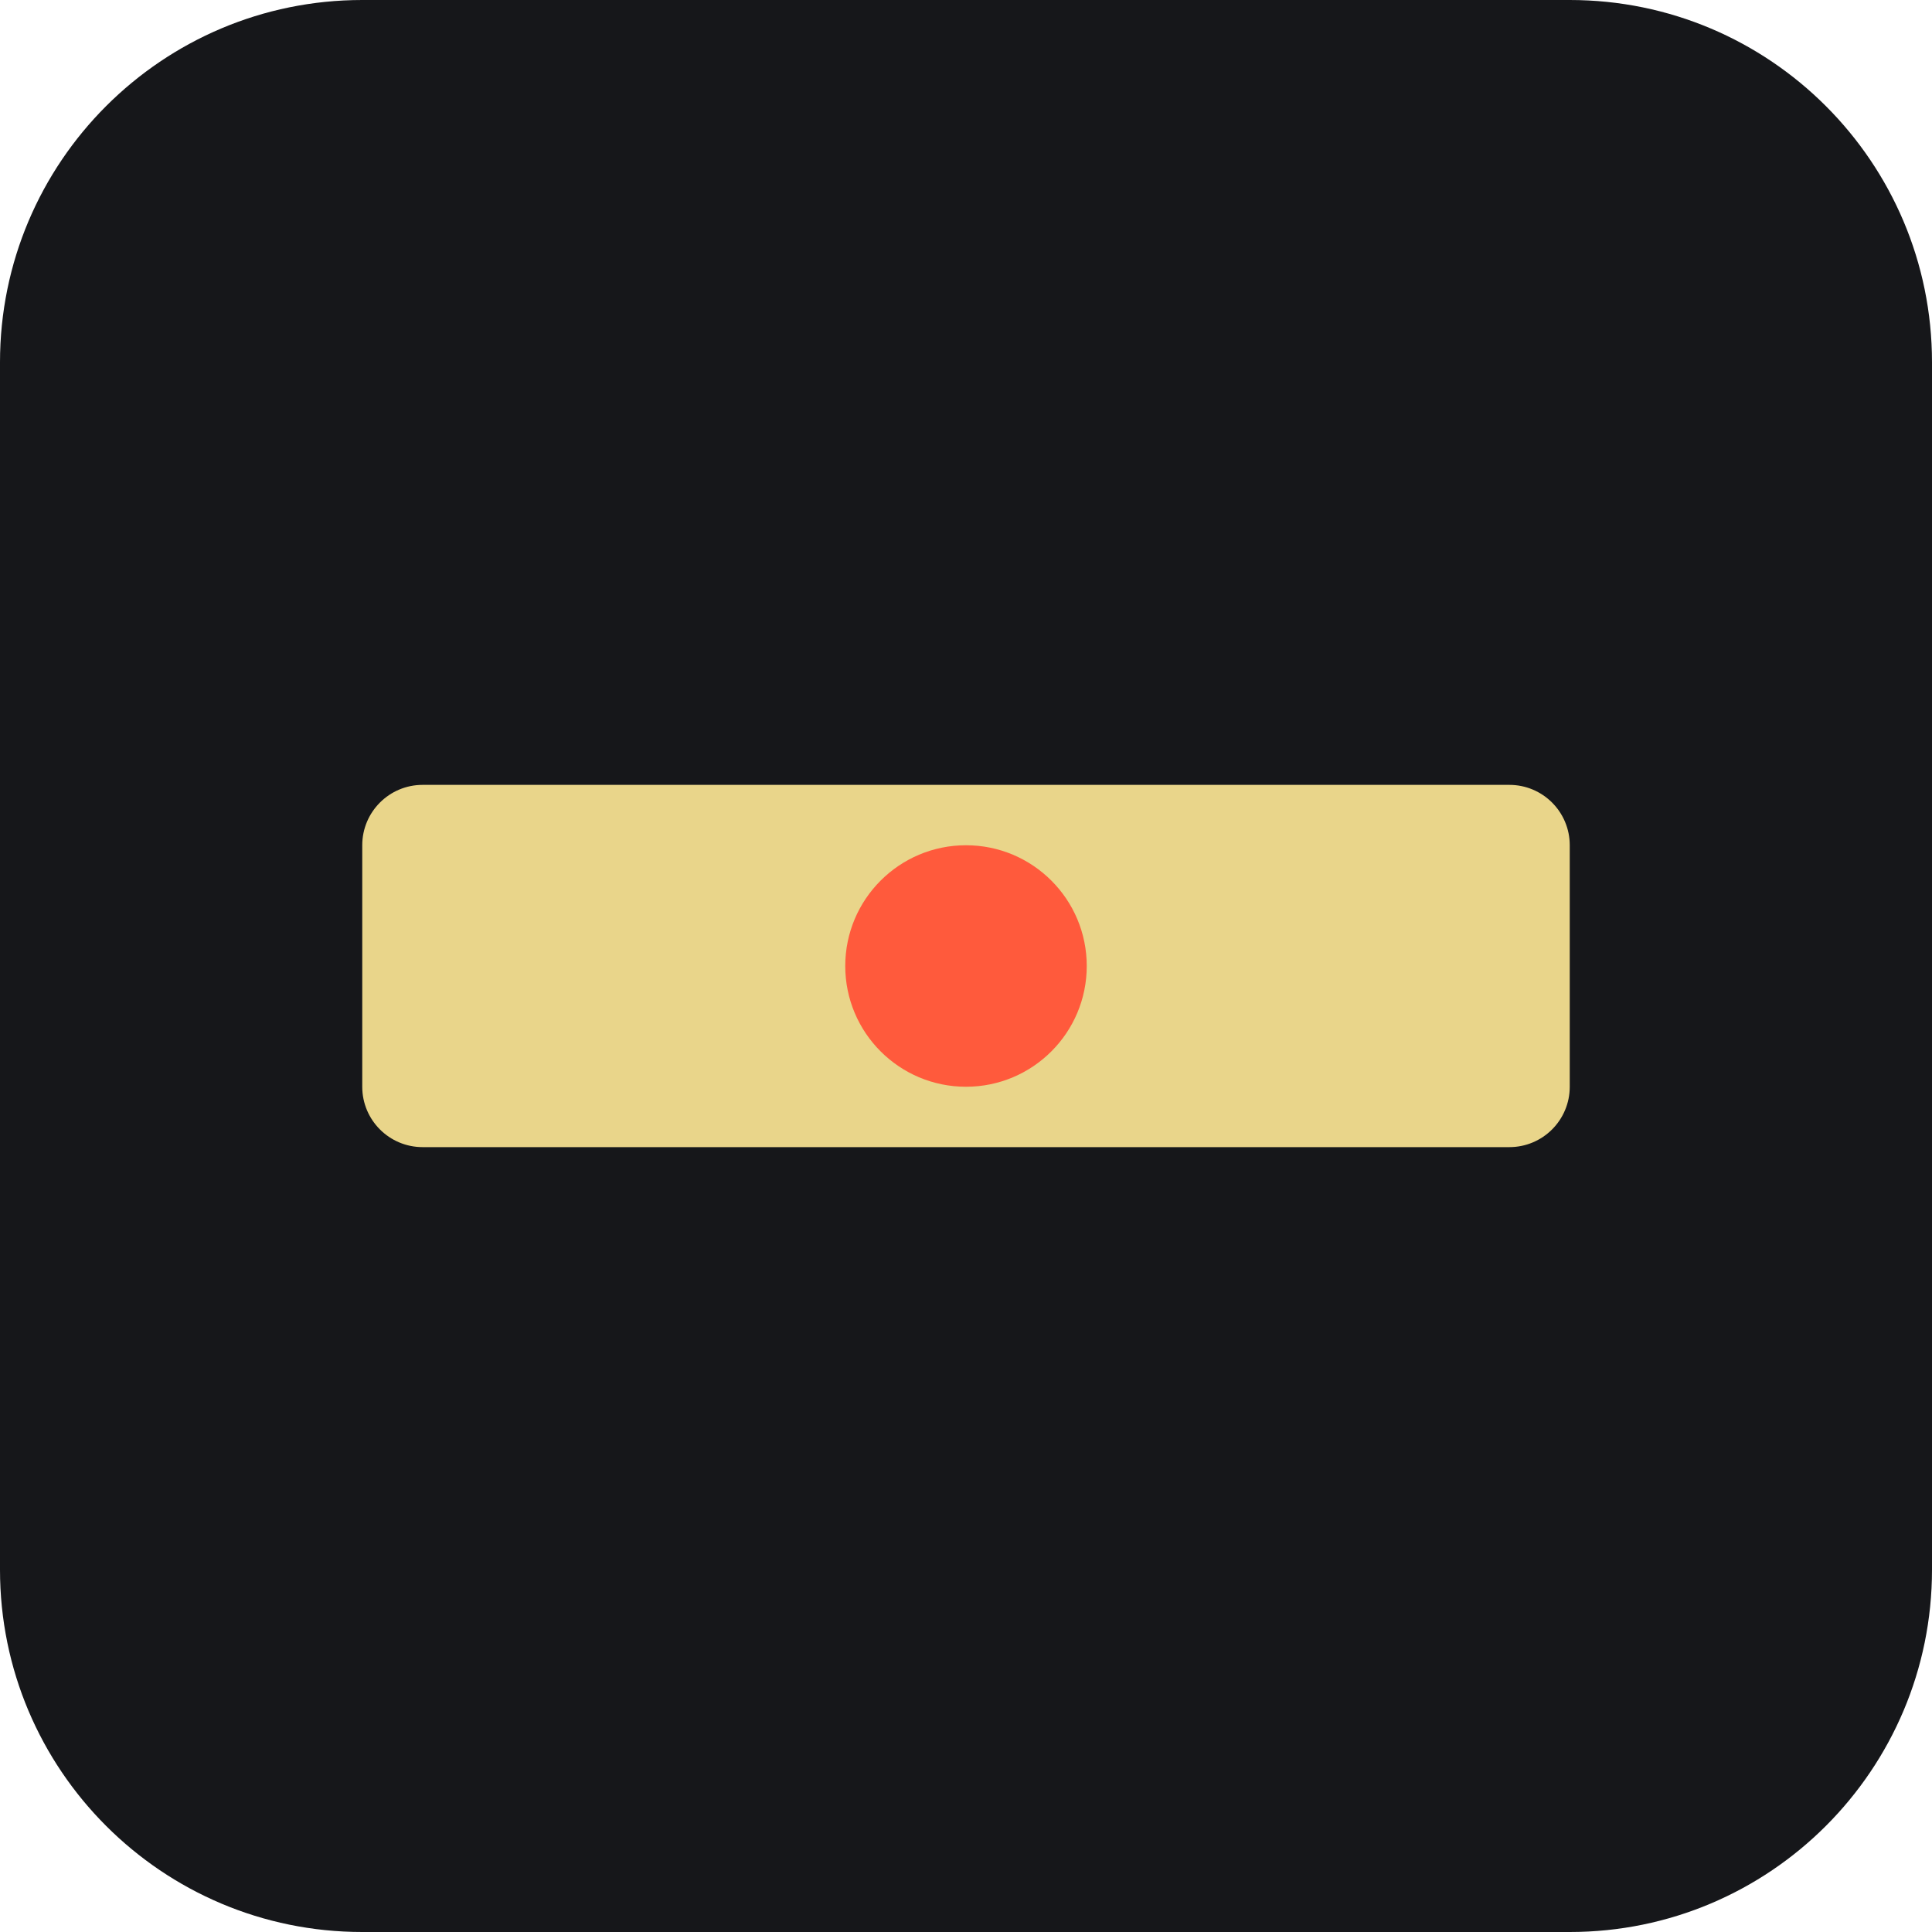
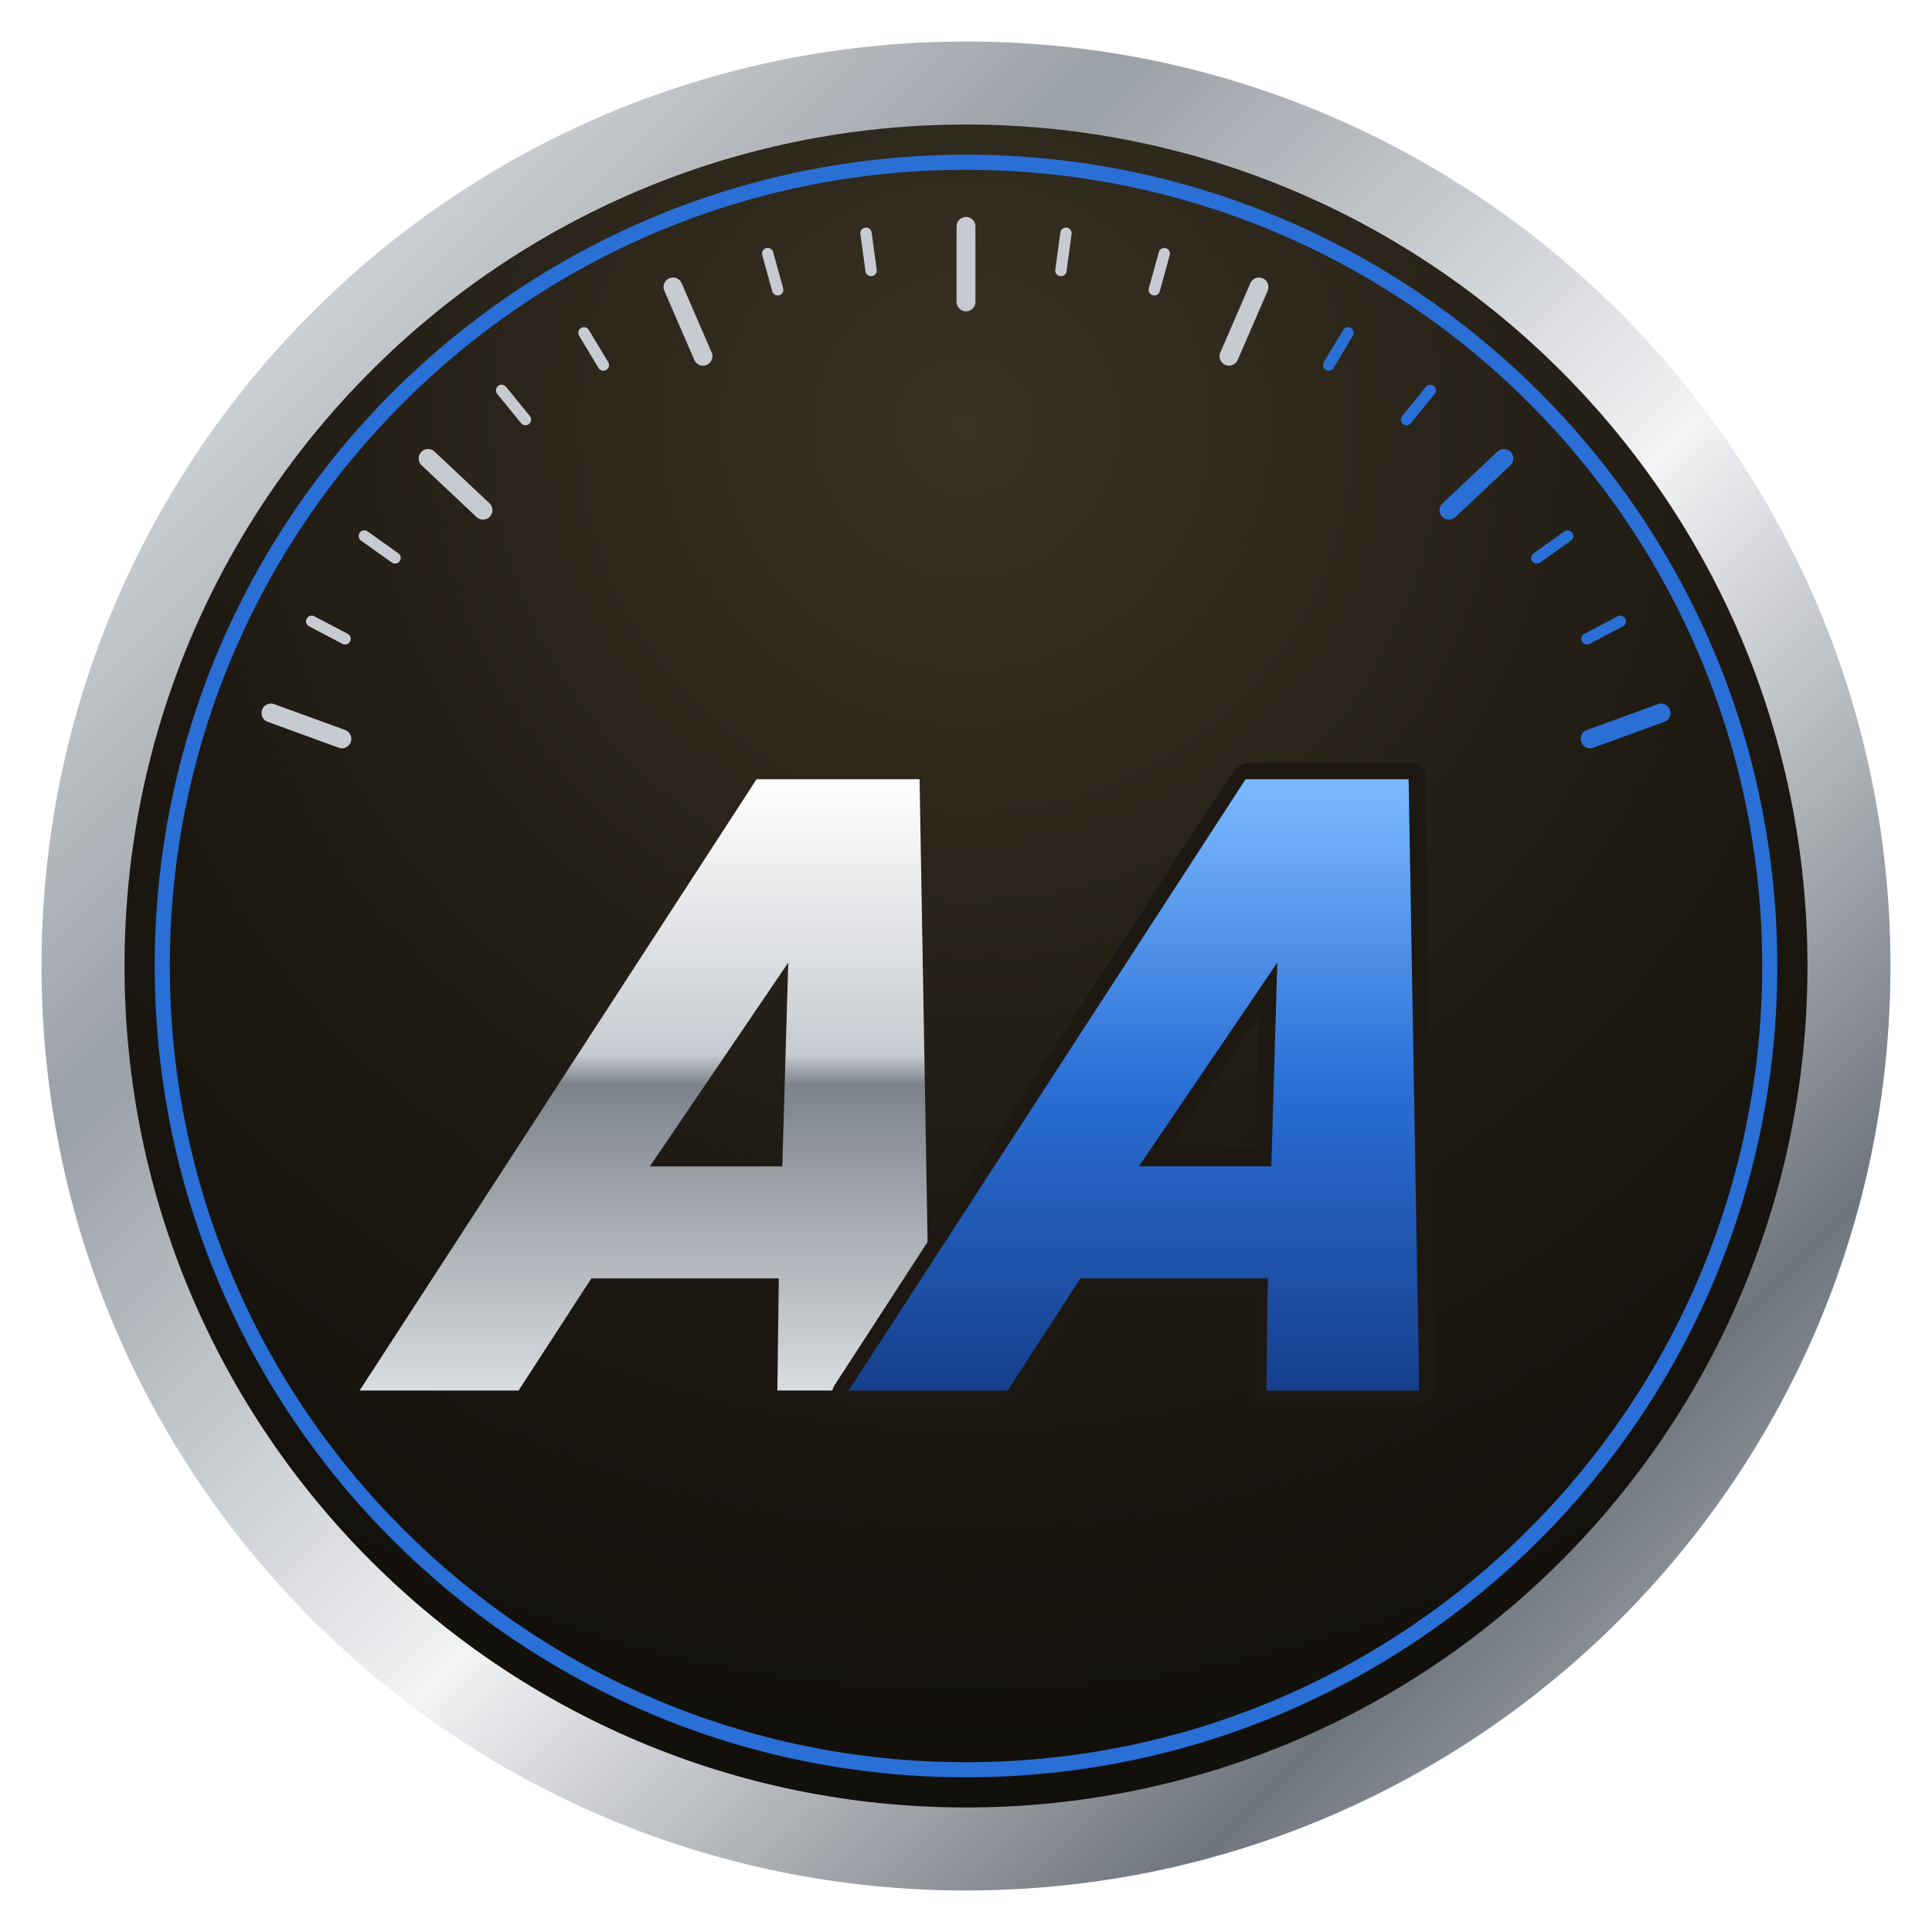
- <svg xmlns="http://www.w3.org/2000/svg" viewBox="0 0 32 32">
-   <rect width="32" height="32" rx="6" fill="#16171a" />
-   <rect x="6" y="13" width="20" height="6" rx="1" fill="#e9d58a" />
-   <circle cx="16" cy="16" r="2" fill="#ff5a3c" />
+ <svg xmlns="http://www.w3.org/2000/svg" viewBox="0 0 1024 1024">
+   <defs>
+     <radialGradient id="face" cx="0.5" cy="0.18" r="0.9">
+       <stop offset="0" stop-color="#3a3224" />
+       <stop offset="0.55" stop-color="#1d1912" />
+       <stop offset="1" stop-color="#0f0d09" />
+     </radialGradient>
+     <linearGradient id="chrome" x1="0" y1="0" x2="0" y2="1">
+       <stop offset="0" stop-color="#ffffff" />
+       <stop offset="0.45" stop-color="#c7cbd1" />
+       <stop offset="0.5" stop-color="#7d838b" />
+       <stop offset="1" stop-color="#d9dce0" />
+     </linearGradient>
+     <linearGradient id="chromeH" x1="0" y1="0" x2="1" y2="0">
+       <stop offset="0" stop-color="#8b9097" />
+       <stop offset="0.5" stop-color="#ffffff" />
+       <stop offset="1" stop-color="#8b9097" />
+     </linearGradient>
+     <linearGradient id="ring" x1="0" y1="0" x2="1" y2="1">
+       <stop offset="0" stop-color="#ffffff" />
+       <stop offset="0.3" stop-color="#9aa0a7" />
+       <stop offset="0.55" stop-color="#f2f3f5" />
+       <stop offset="0.8" stop-color="#6f757d" />
+       <stop offset="1" stop-color="#d4d7db" />
+     </linearGradient>
+     <linearGradient id="blue" x1="0" y1="0" x2="0" y2="1">
+       <stop offset="0" stop-color="#7cbaff" />
+       <stop offset="0.5" stop-color="#2a6fd6" />
+       <stop offset="1" stop-color="#163f8c" />
+     </linearGradient>
+     <linearGradient id="gloss" x1="0" y1="0" x2="0" y2="1">
+       <stop offset="0" stop-color="#ffffff" stop-opacity="0.22" />
+       <stop offset="1" stop-color="#ffffff" stop-opacity="0" />
+     </linearGradient>
+     <radialGradient id="mist" cx="0.72" cy="0.42" r="0.5">
+       <stop offset="0" stop-color="#5aa6ff" stop-opacity="0.55" />
+       <stop offset="1" stop-color="#5aa6ff" stop-opacity="0" />
+     </radialGradient>
+     <linearGradient id="dropG" x1="0" y1="0" x2="0" y2="1">
+       <stop offset="0" stop-color="#9fcbff" />
+       <stop offset="1" stop-color="#2a6fd6" />
+     </linearGradient>
+   </defs>
+   <circle cx="512" cy="512" r="490" fill="url(#ring)" />
+   <circle cx="512" cy="512" r="446" fill="url(#face)" />
+   <circle cx="512" cy="512" r="426" fill="none" stroke="#2a6fd6" stroke-width="8" />
+   <g>
+     <line x1="143.6" y1="377.9" x2="181.2" y2="391.6" stroke="#c7cbd1" stroke-width="10" stroke-linecap="round" />
+     <line x1="165.2" y1="329.3" x2="182.9" y2="338.6" stroke="#c7cbd1" stroke-width="6" stroke-linecap="round" />
+     <line x1="193.1" y1="284.1" x2="209.4" y2="295.7" stroke="#c7cbd1" stroke-width="6" stroke-linecap="round" />
+     <line x1="226.9" y1="243.0" x2="256.0" y2="270.4" stroke="#c7cbd1" stroke-width="10" stroke-linecap="round" />
+     <line x1="265.9" y1="206.9" x2="278.5" y2="222.4" stroke="#c7cbd1" stroke-width="6" stroke-linecap="round" />
+     <line x1="309.5" y1="176.4" x2="319.8" y2="193.5" stroke="#c7cbd1" stroke-width="6" stroke-linecap="round" />
+     <line x1="356.7" y1="152.1" x2="372.6" y2="188.8" stroke="#c7cbd1" stroke-width="10" stroke-linecap="round" />
+     <line x1="406.9" y1="134.4" x2="412.2" y2="153.6" stroke="#c7cbd1" stroke-width="6" stroke-linecap="round" />
+     <line x1="459.0" y1="123.6" x2="461.7" y2="143.4" stroke="#c7cbd1" stroke-width="6" stroke-linecap="round" />
+     <line x1="512.0" y1="120.0" x2="512.0" y2="160.0" stroke="#c7cbd1" stroke-width="10" stroke-linecap="round" />
+     <line x1="565.0" y1="123.6" x2="562.3" y2="143.4" stroke="#c7cbd1" stroke-width="6" stroke-linecap="round" />
+     <line x1="617.1" y1="134.4" x2="611.8" y2="153.6" stroke="#c7cbd1" stroke-width="6" stroke-linecap="round" />
+     <line x1="667.3" y1="152.1" x2="651.4" y2="188.8" stroke="#c7cbd1" stroke-width="10" stroke-linecap="round" />
+     <line x1="714.5" y1="176.4" x2="704.2" y2="193.5" stroke="#2a6fd6" stroke-width="6" stroke-linecap="round" />
+     <line x1="758.1" y1="206.9" x2="745.5" y2="222.4" stroke="#2a6fd6" stroke-width="6" stroke-linecap="round" />
+     <line x1="797.1" y1="243.0" x2="768.0" y2="270.4" stroke="#2a6fd6" stroke-width="10" stroke-linecap="round" />
+     <line x1="830.9" y1="284.1" x2="814.6" y2="295.7" stroke="#2a6fd6" stroke-width="6" stroke-linecap="round" />
+     <line x1="858.8" y1="329.3" x2="841.1" y2="338.6" stroke="#2a6fd6" stroke-width="6" stroke-linecap="round" />
+     <line x1="880.4" y1="377.9" x2="842.8" y2="391.6" stroke="#2a6fd6" stroke-width="10" stroke-linecap="round" />
+   </g>
+   <g transform="translate(501 575) scale(1.08) skewX(-14)">
+     <path fill-rule="evenodd" fill="url(#chrome)" d="M-250 150 L-130 -150 L-50 -150 L30 150 L-45 150 L-58 95 L-150 95 L-172 150 Z M-135 40 L-70 40 L-92 -60 Z" transform="translate(0 -0)" />
+     <path fill-rule="evenodd" fill="url(#blue)" stroke="#1d1912" stroke-width="16" paint-order="stroke" stroke-linejoin="round" d="M-10 150 L110 -150 L190 -150 L270 150 L195 150 L182 95 L90 95 L68 150 Z M105 40 L170 40 L148 -60 Z" />
+   </g>
</svg>
